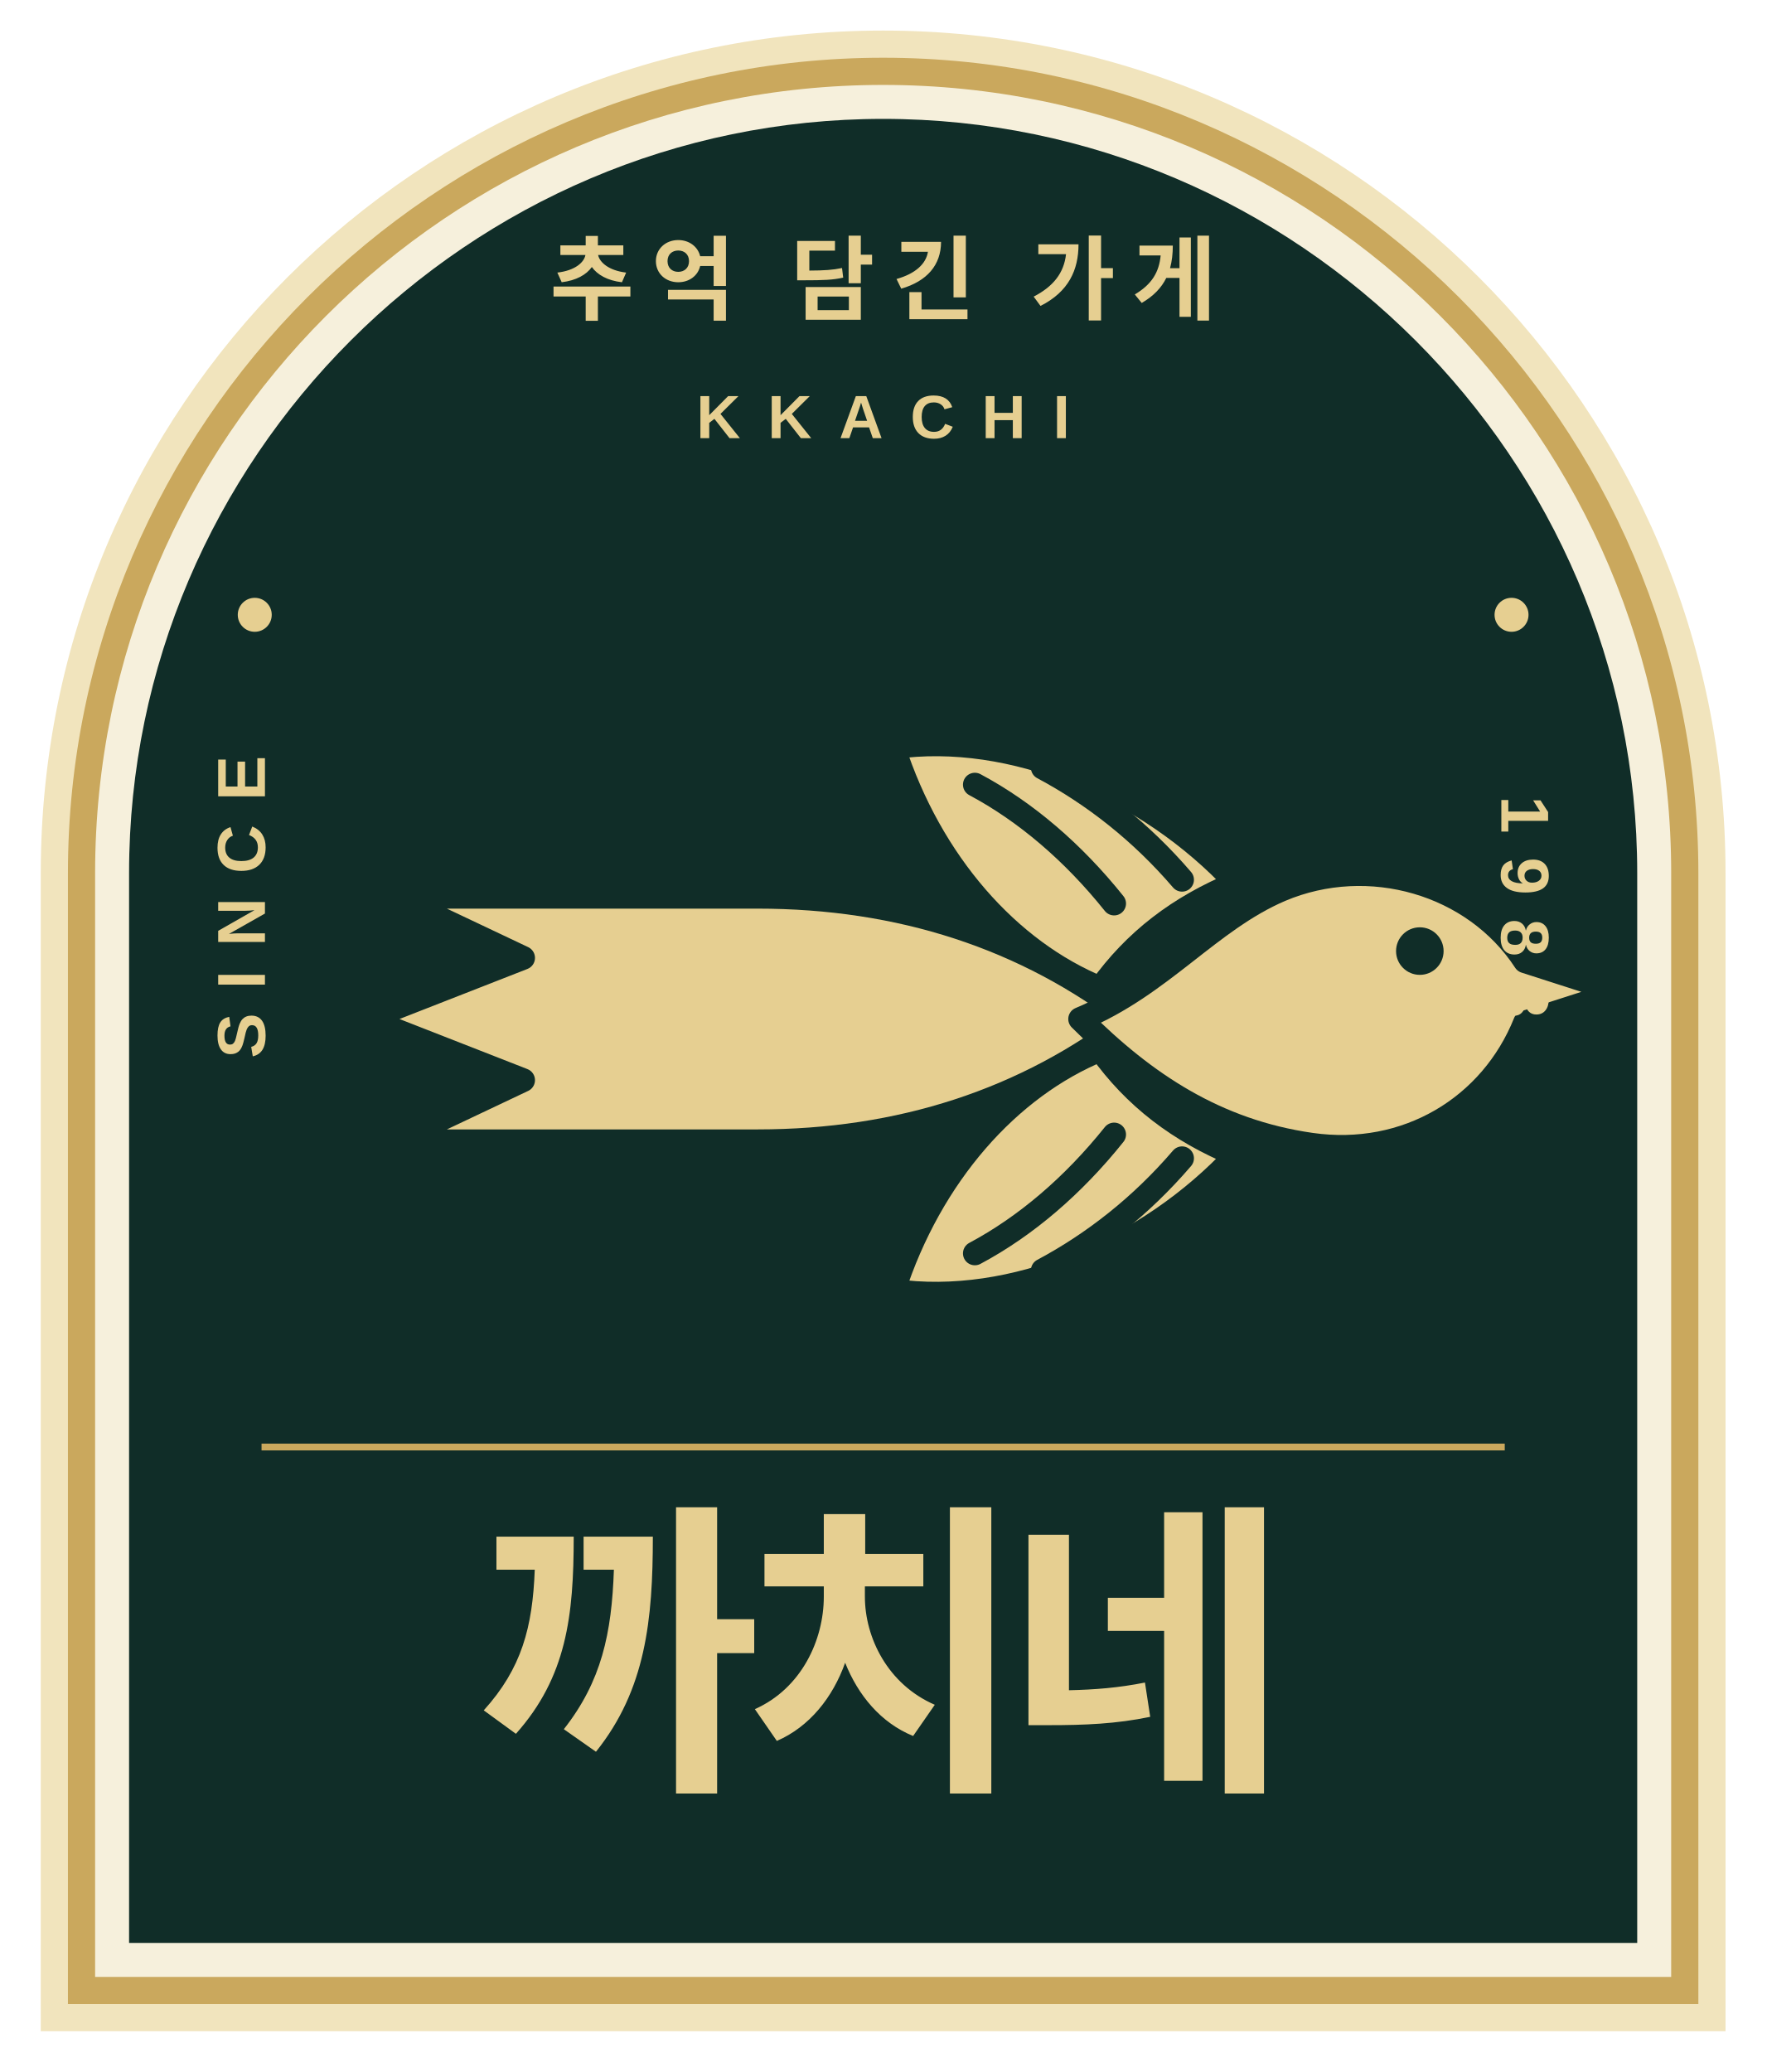
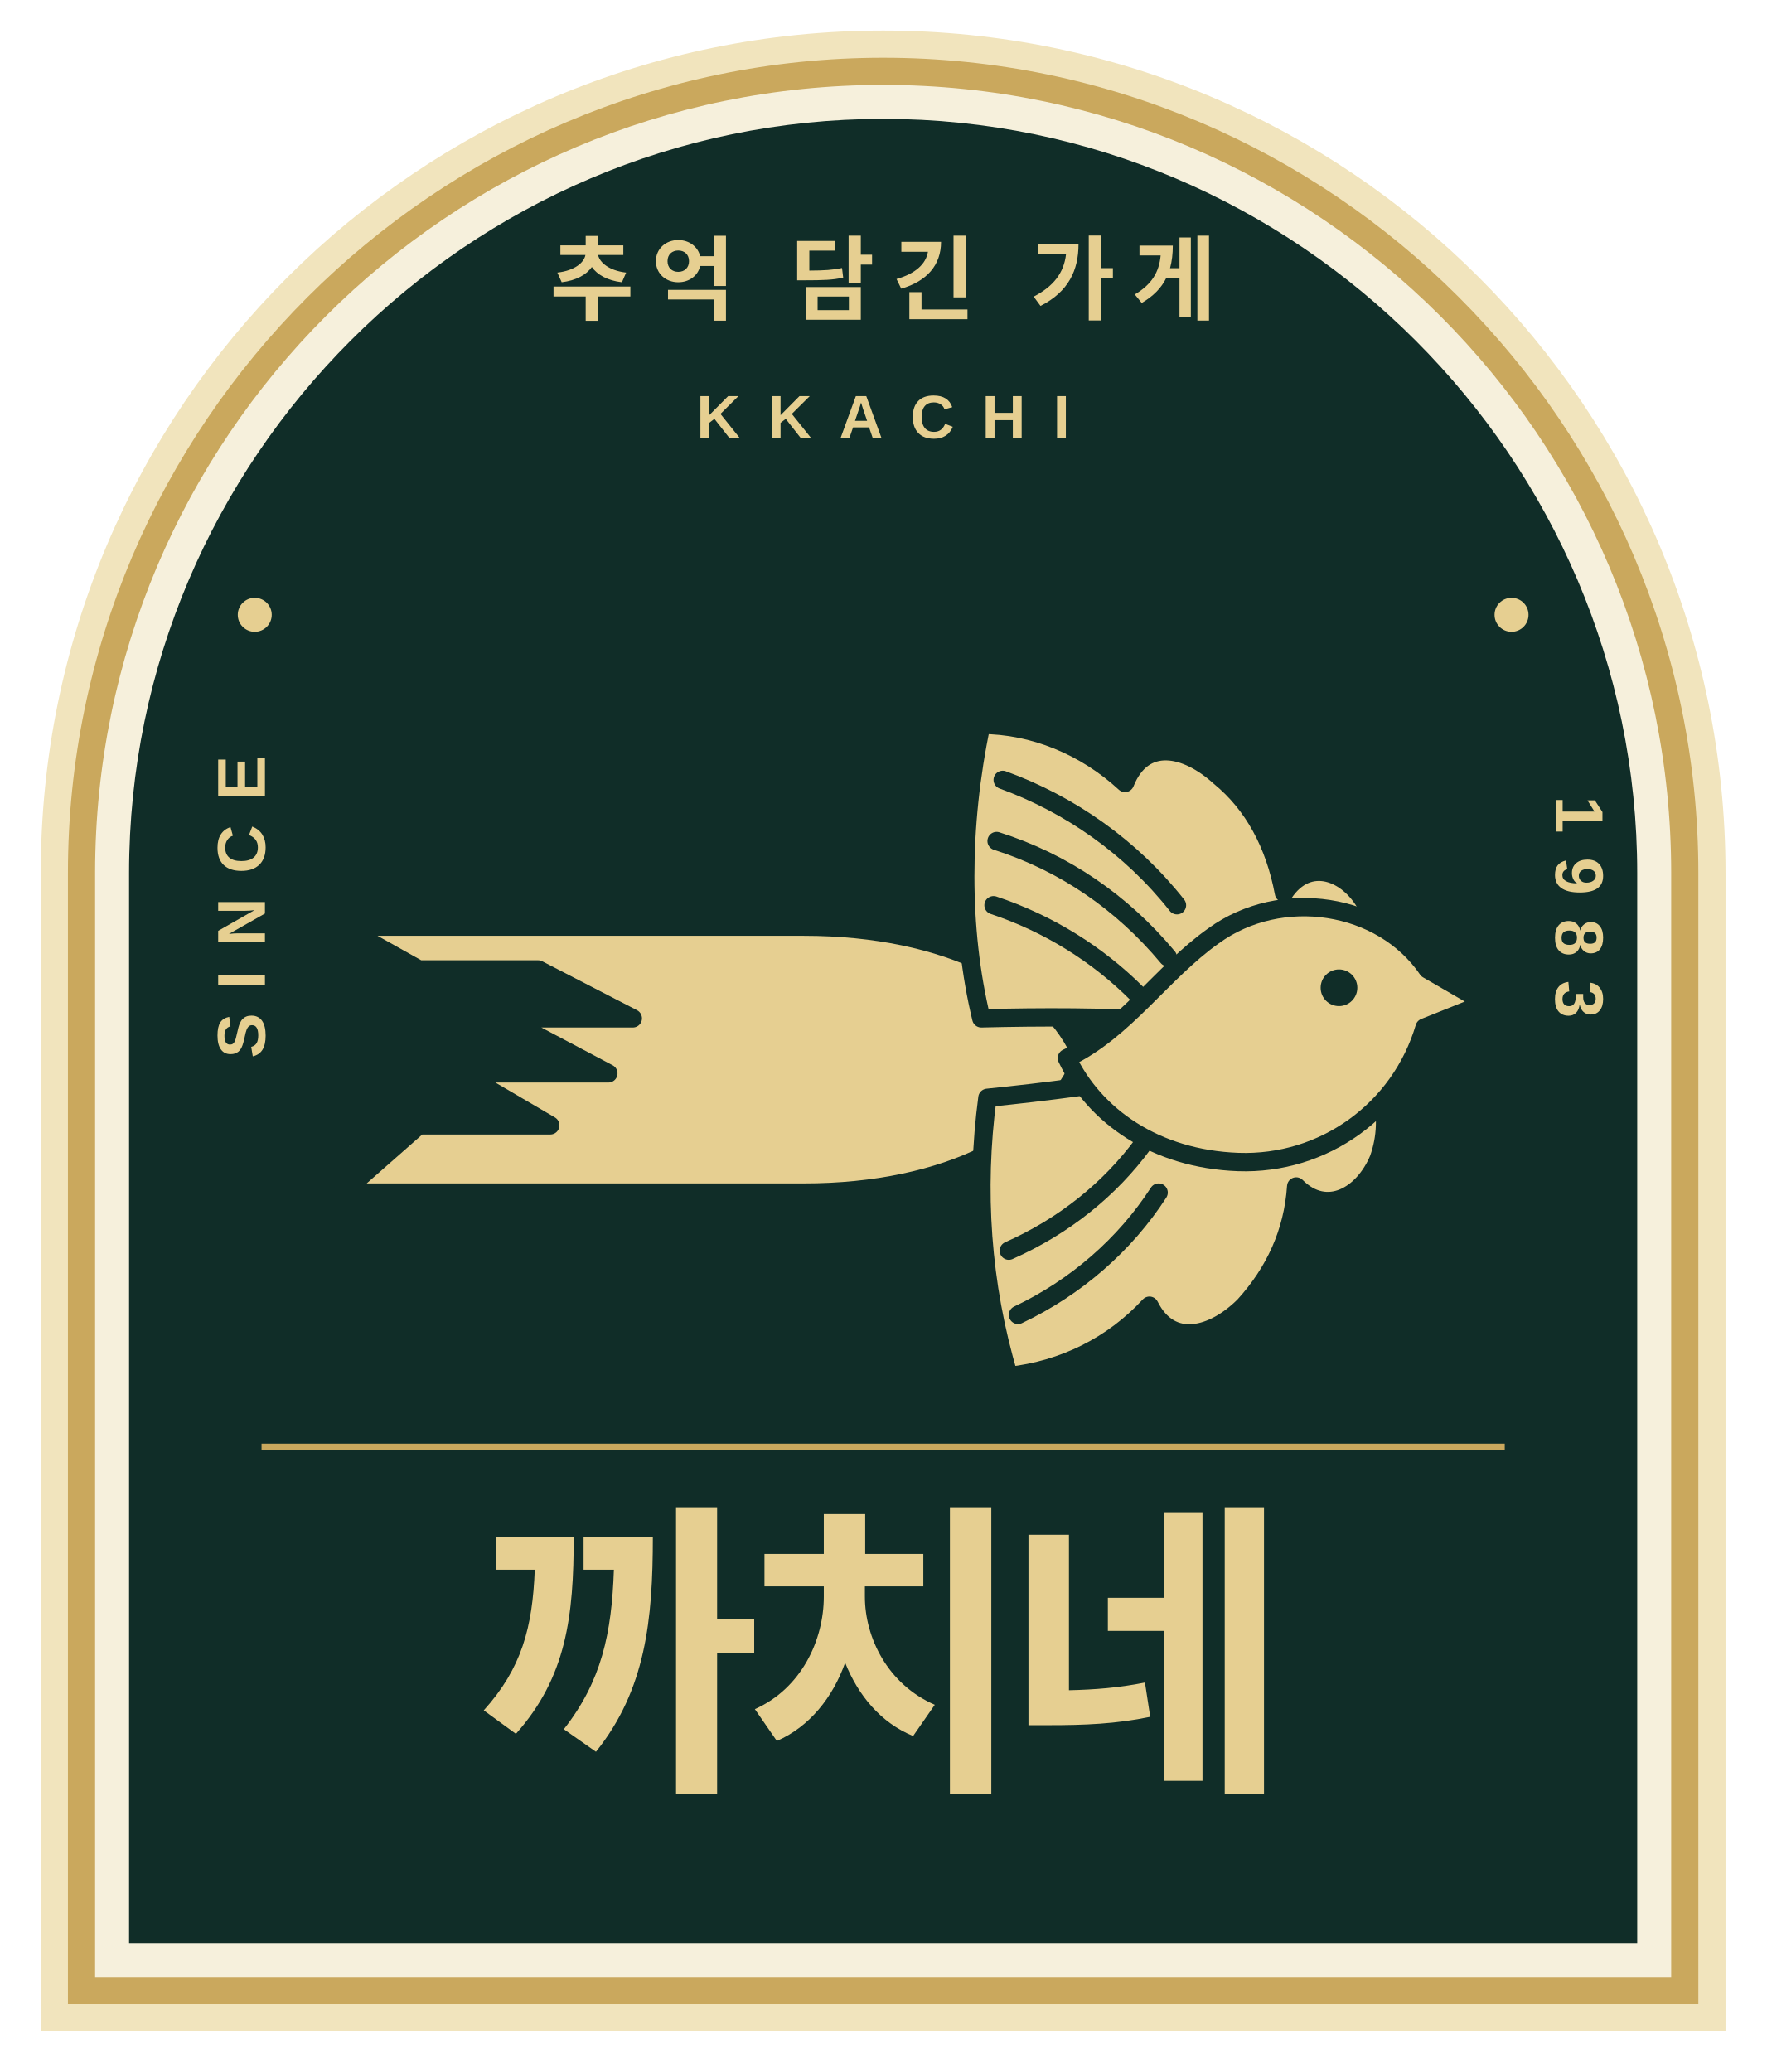
<svg xmlns="http://www.w3.org/2000/svg" viewBox="0 0 520 610" role="img" aria-labelledby="title desc">
  <path fill="#f1e4bd" d="M260 9C123 9 12 120 12 257v341h496V257C508 120 397 9 260 9Z" />
  <path fill="#caa85d" d="M260 17C128 17 20 125 20 257v333h480V257C500 125 392 17 260 17Z" />
  <path fill="#f6f0dc" d="M260 25C132 25 28 129 28 257v325h464V257C492 129 388 25 260 25Z" />
  <path fill="#102d28" d="M260 35C138 35 38 135 38 257v315h444V257C482 135 382 35 260 35Z" />
  <text x="260" y="92" fill="#e6cf91" text-anchor="middle" font-family="Arial, 'Noto Sans KR', sans-serif" font-size="27" font-weight="700" letter-spacing="5">추억 담긴 가게</text>
  <text x="260" y="129" fill="#e6cf91" text-anchor="middle" font-family="Arial, sans-serif" font-size="18" font-weight="700" letter-spacing="8">KKACHI</text>
  <circle cx="75" cy="181" r="5" fill="#e6cf91" />
  <circle cx="445" cy="181" r="5" fill="#e6cf91" />
-   <g fill="#e6cf91" stroke="#102d28" stroke-width="7" stroke-linecap="round" stroke-linejoin="round">
-     <path d="M333 300c-31-24-68-36-110-36H116l38 18-46 18 46 18-38 18h107c42 0 79-12 110-36Z" />
-     <path d="M324 291c-27-11-50-37-61-71 35-5 75 12 101 40-17 7-30 17-40 31Z" />
-     <path d="M324 309c-27 11-50 37-61 71 35 5 75-12 101-40-17-7-30-17-40-31Z" />
-     <path d="M318 300c24-10 38-29 59-38 26-11 57-2 72 21l28 9-28 9c-10 25-35 40-63 36-28-4-49-18-68-37Z" />
+   <g transform="matrix(.9 0 0 .9 0 28)" fill="#e6cf91" stroke="#102d28" stroke-width="6" stroke-linecap="round" stroke-linejoin="round">
+     <path d="M112 272h151c47 0 81 18 91 43-10 26-44 44-91 44H112l25-22h43l-29-17h48l-34-18h42l-31-16h-39Z" />
+     <path d="M321 302c-7-29-7-63 0-96 17 0 34 7 47 19 6-15 20-12 31-2 11 9 18 22 21 38 8-12 21-7 27 4 7 14 5 31-7 46-38-9-79-10-119-9Z" />
+     <path d="M323 328c-4 30-2 61 7 91 18-2 34-10 46-23 7 14 21 10 31 0 10-11 16-24 17-39 10 10 22 3 27-9 5-14 1-30-12-43-38 13-77 19-116 23Z" />
+     <path d="M349 315c19-9 31-28 48-40 22-16 55-11 70 11l19 11-20 8c-8 27-33 45-61 44-27-1-47-15-56-34Z" />
  </g>
-   <g fill="none" stroke="#102d28" stroke-width="7" stroke-linecap="round">
-     <path d="M287 231c15 8 29 20 41 35" />
-     <path d="M307 226c15 8 29 19 41 33" />
-     <path d="M287 369c15-8 29-20 41-35" />
-     <path d="M307 374c15-8 29-19 41-33" />
+   <g transform="matrix(.9 0 0 .9 0 28)" fill="none" stroke="#102d28" stroke-width="6" stroke-linecap="round">
+     <path d="M328 224c22 8 42 22 57 41" />
+     <path d="M326 244c22 7 41 20 56 38" />
+     <path d="M325 265c18 6 34 16 47 29" />
+     <path d="M333 399c19-9 35-23 46-40" />
+     <path d="M330 378c18-8 33-20 44-35" />
  </g>
-   <circle cx="418" cy="280" r="7" fill="#102d28" />
+   <circle cx="394.2" cy="290.8" r="5.4" fill="#102d28" />
  <text x="78" y="267" fill="#e6cf91" text-anchor="middle" font-family="Arial, sans-serif" font-size="20" font-weight="700" letter-spacing="7" transform="rotate(-90 78 267)">SINCE</text>
-   <text x="442" y="267" fill="#e6cf91" text-anchor="middle" font-family="Arial, sans-serif" font-size="20" font-weight="700" letter-spacing="7" transform="rotate(90 442 267)">1983</text>
+   <text x="458" y="267" fill="#e6cf91" text-anchor="middle" font-family="Arial, sans-serif" font-size="20" font-weight="700" letter-spacing="7" transform="rotate(90 458 267)">1983</text>
  <line x1="77" y1="426" x2="443" y2="426" stroke="#caa85d" stroke-width="2" />
  <text x="260" y="520" fill="#e6cf91" text-anchor="middle" font-family="Arial, 'Noto Sans KR', sans-serif" font-size="91" font-weight="900" letter-spacing="-6">까치네</text>
</svg>
